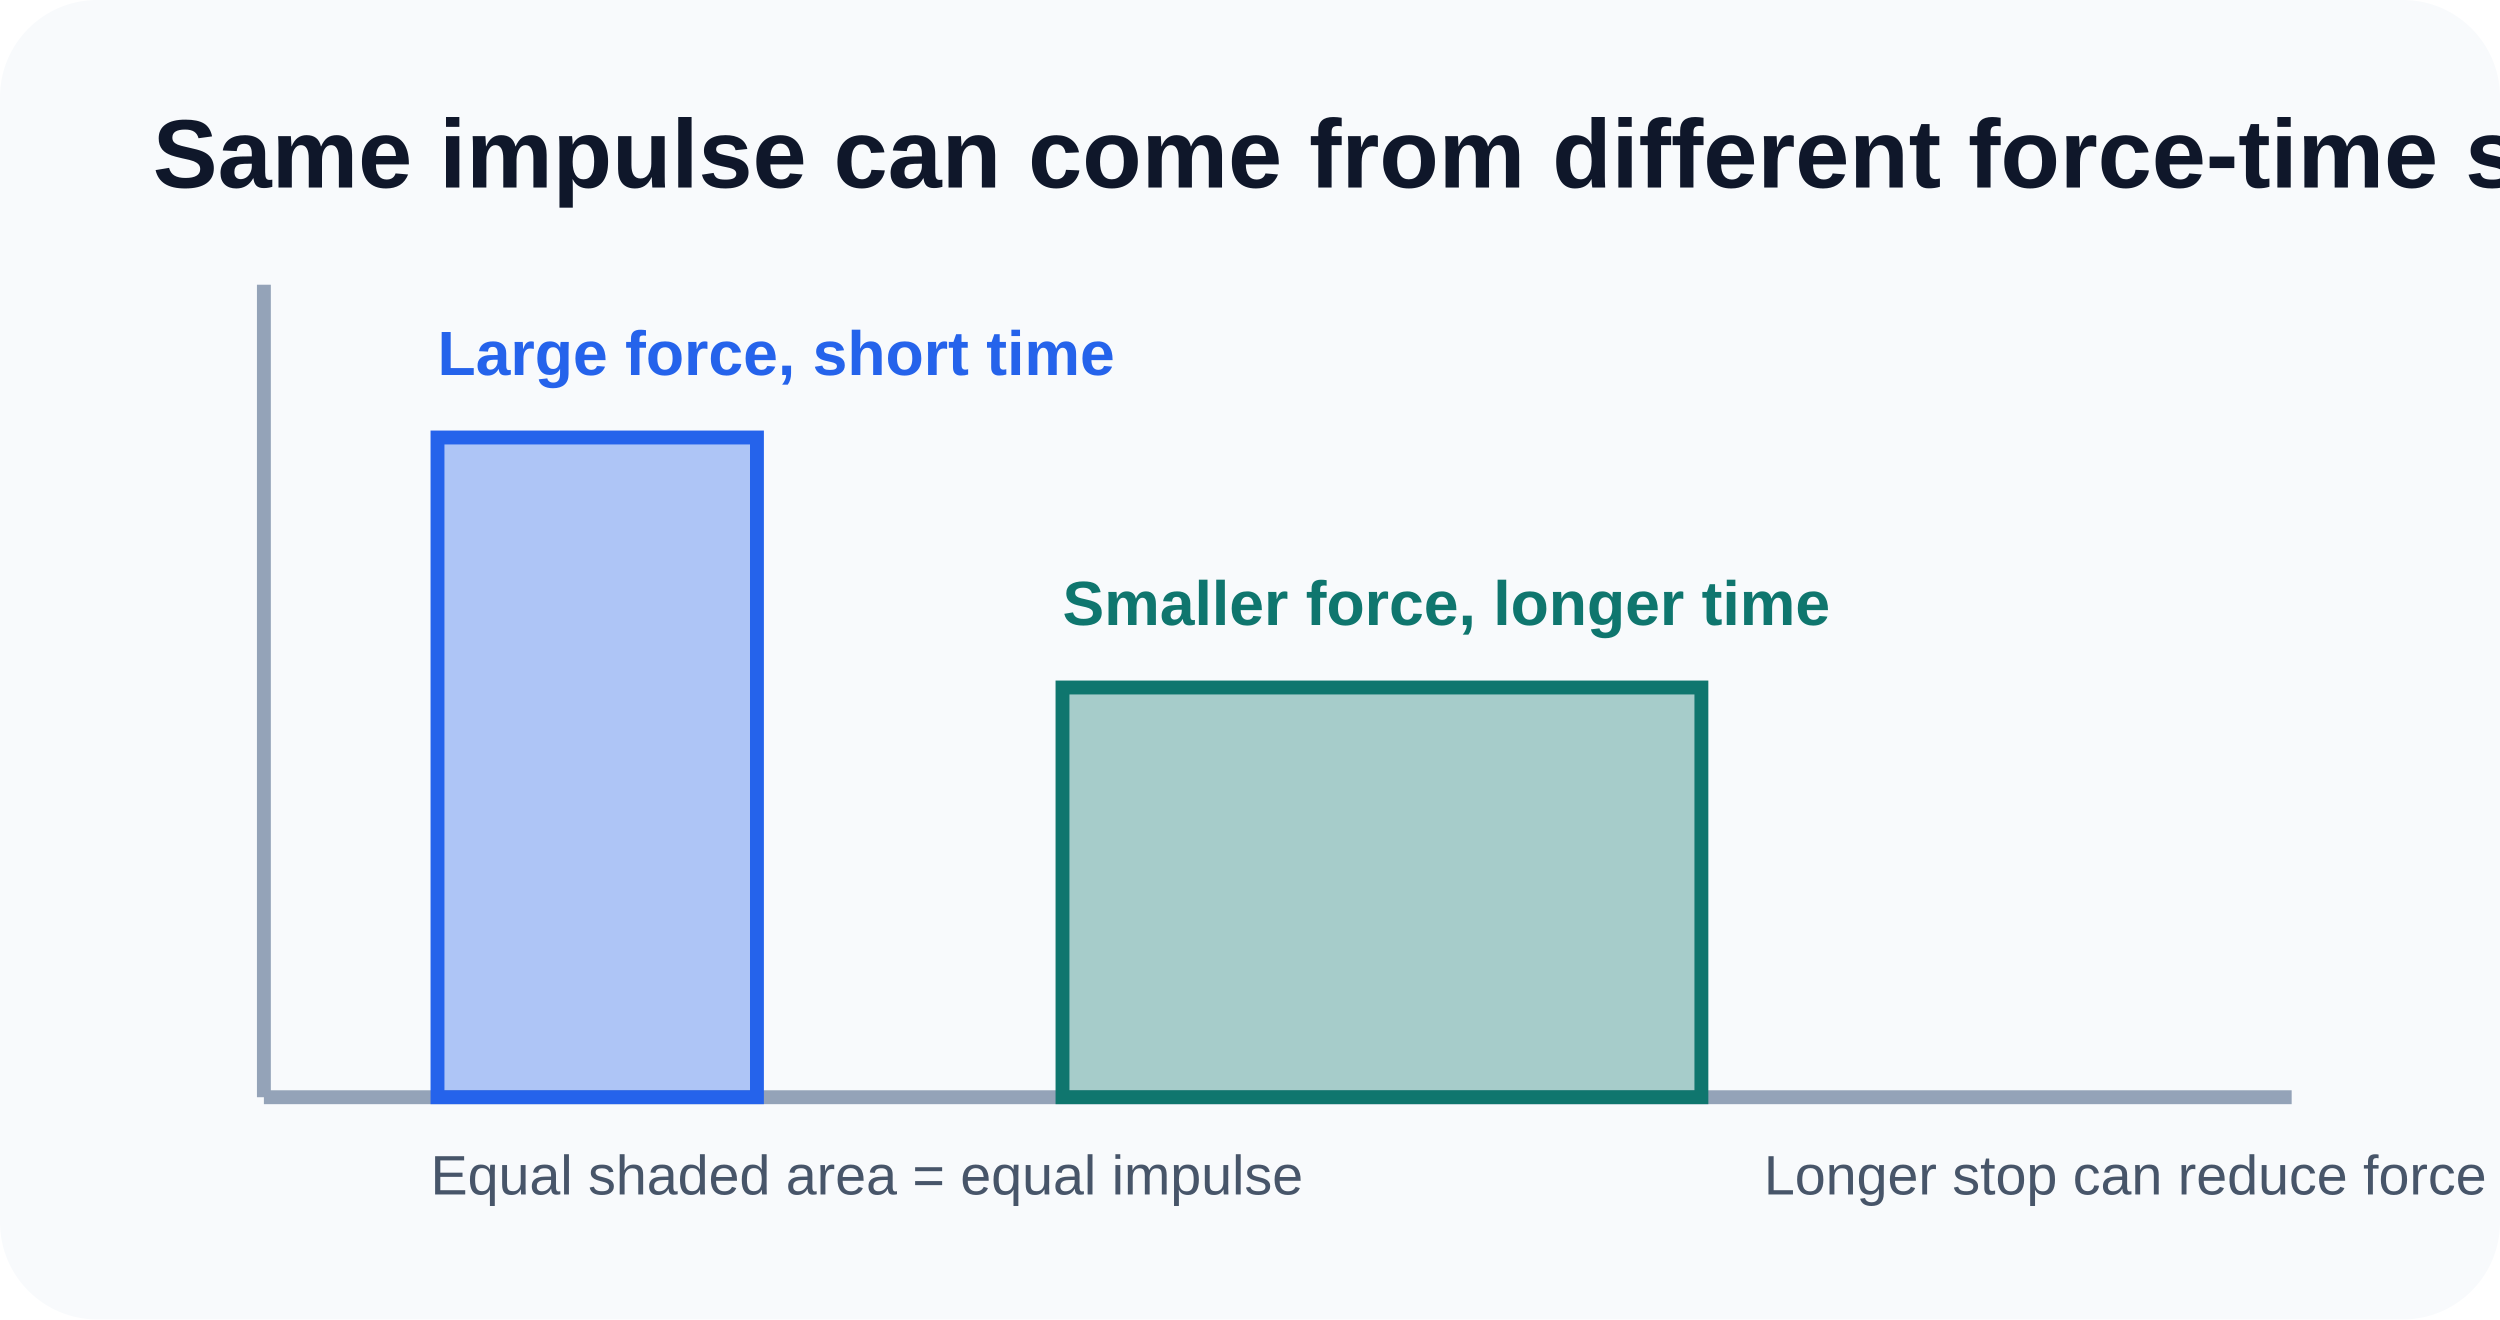
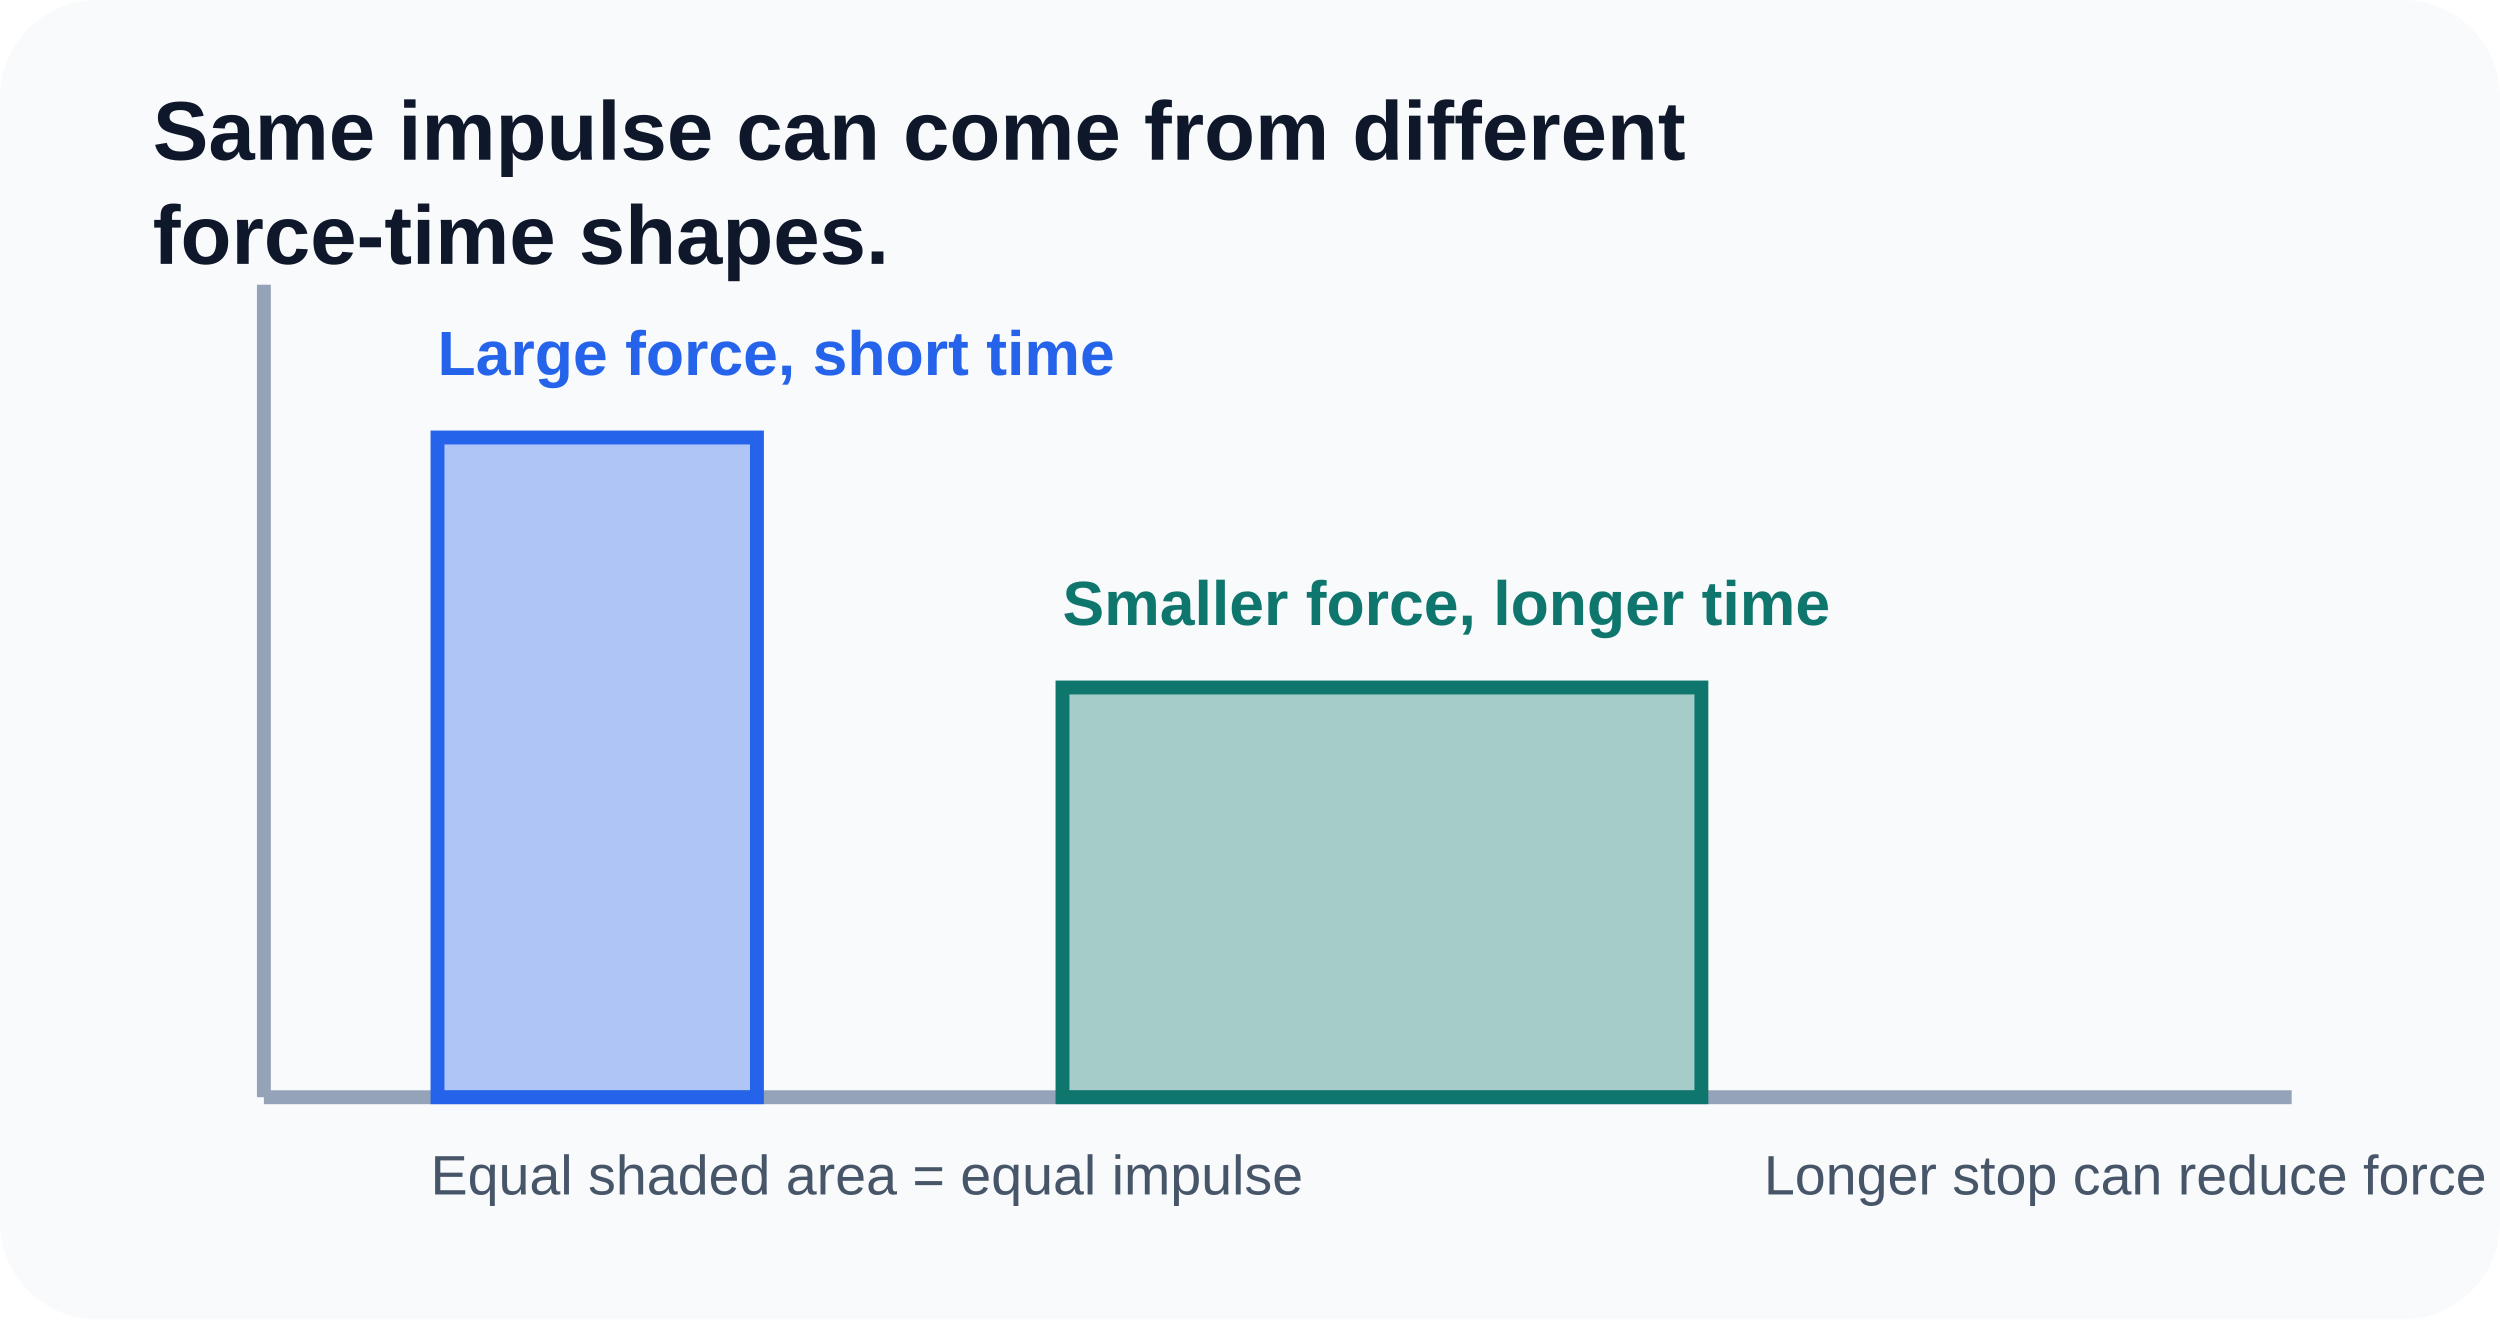
<svg xmlns="http://www.w3.org/2000/svg" viewBox="0 0 720 380" fill="none">
  <rect width="720" height="380" rx="28" fill="#F8FAFC" />
-   <text x="44" y="54" fill="#0F172A" font-size="28" font-family="Arial, sans-serif" font-weight="700">Same impulse can come from different force-time shapes.</text>
+   <text x="44" y="46" fill="#0F172A" font-size="24" font-family="Arial, sans-serif" font-weight="700">Same impulse can come from different</text>
+   <text x="44" y="76" fill="#0F172A" font-size="24" font-family="Arial, sans-serif" font-weight="700">force-time shapes.</text>
  <line x1="76" y1="316" x2="660" y2="316" stroke="#94A3B8" stroke-width="4" />
  <line x1="76" y1="82" x2="76" y2="316" stroke="#94A3B8" stroke-width="4" />
  <rect x="126" y="126" width="92" height="190" fill="#2563EB" fill-opacity="0.35" stroke="#2563EB" stroke-width="4" />
  <rect x="306" y="198" width="184" height="118" fill="#0F766E" fill-opacity="0.35" stroke="#0F766E" stroke-width="4" />
  <text x="126" y="108" fill="#2563EB" font-size="18" font-family="Arial, sans-serif" font-weight="700">Large force, short time</text>
  <text x="306" y="180" fill="#0F766E" font-size="18" font-family="Arial, sans-serif" font-weight="700">Smaller force, longer time</text>
  <text x="124" y="344" fill="#475569" font-size="16" font-family="Arial, sans-serif">Equal shaded area = equal impulse</text>
  <text x="508" y="344" fill="#475569" font-size="16" font-family="Arial, sans-serif">Longer stop can reduce force</text>
</svg>
